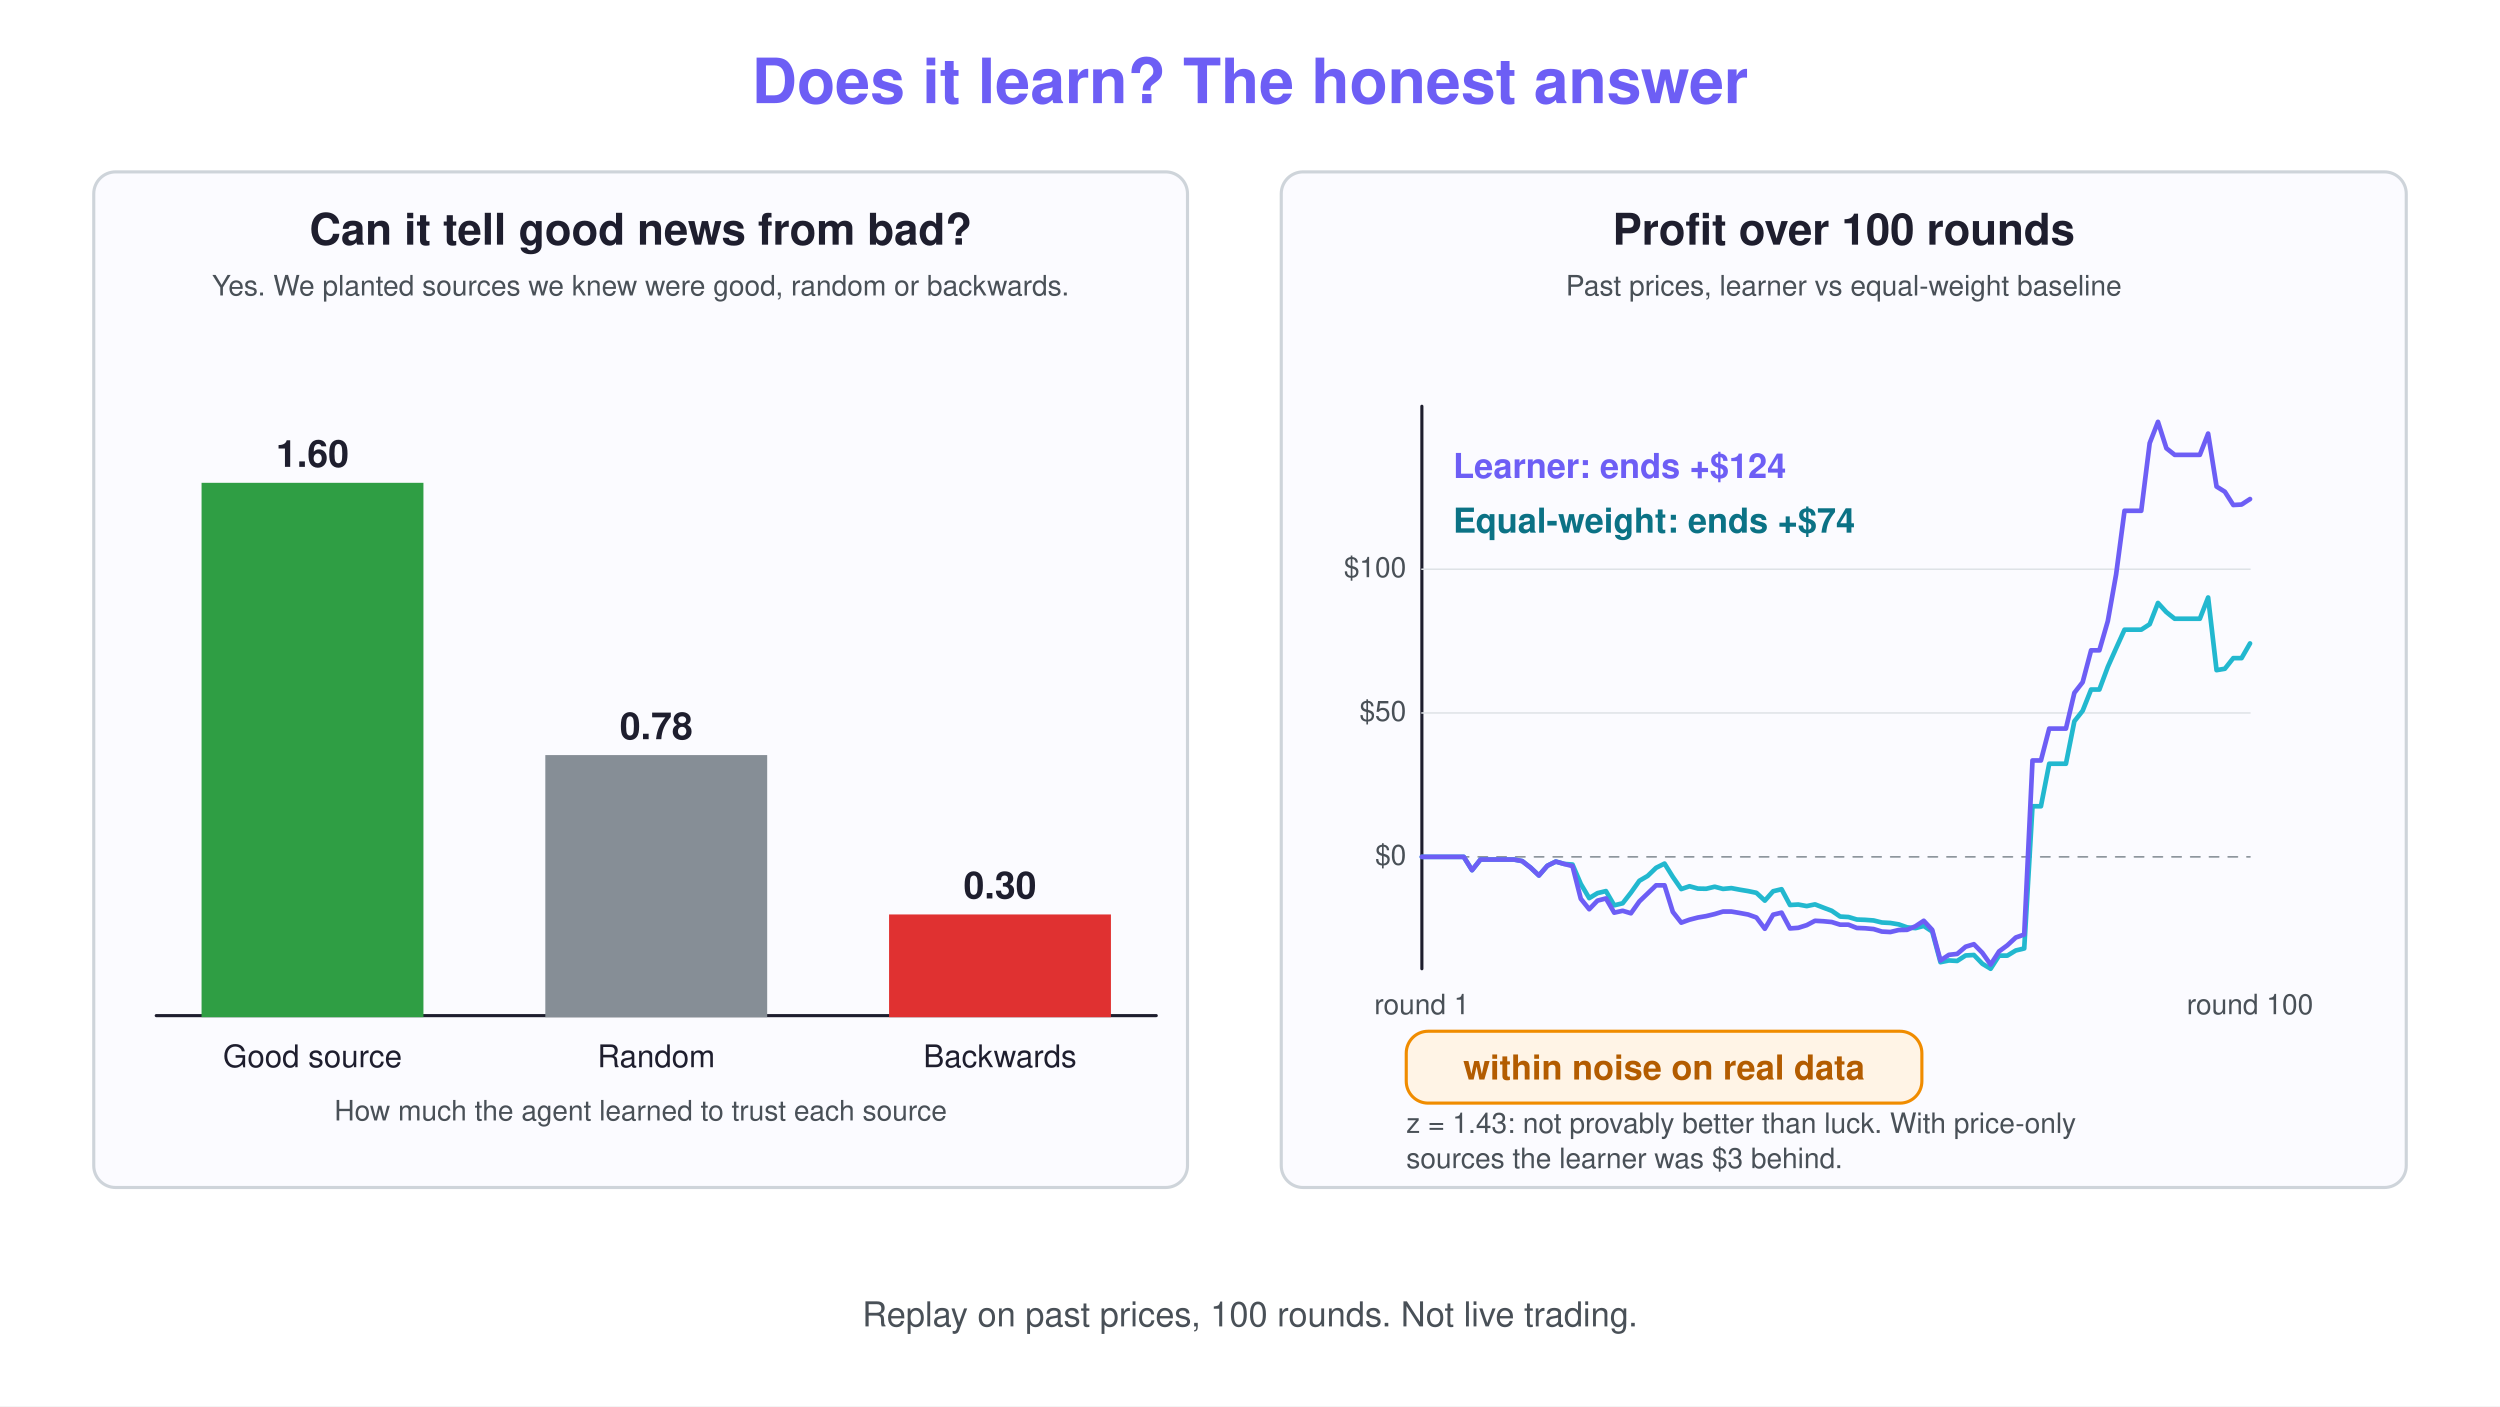
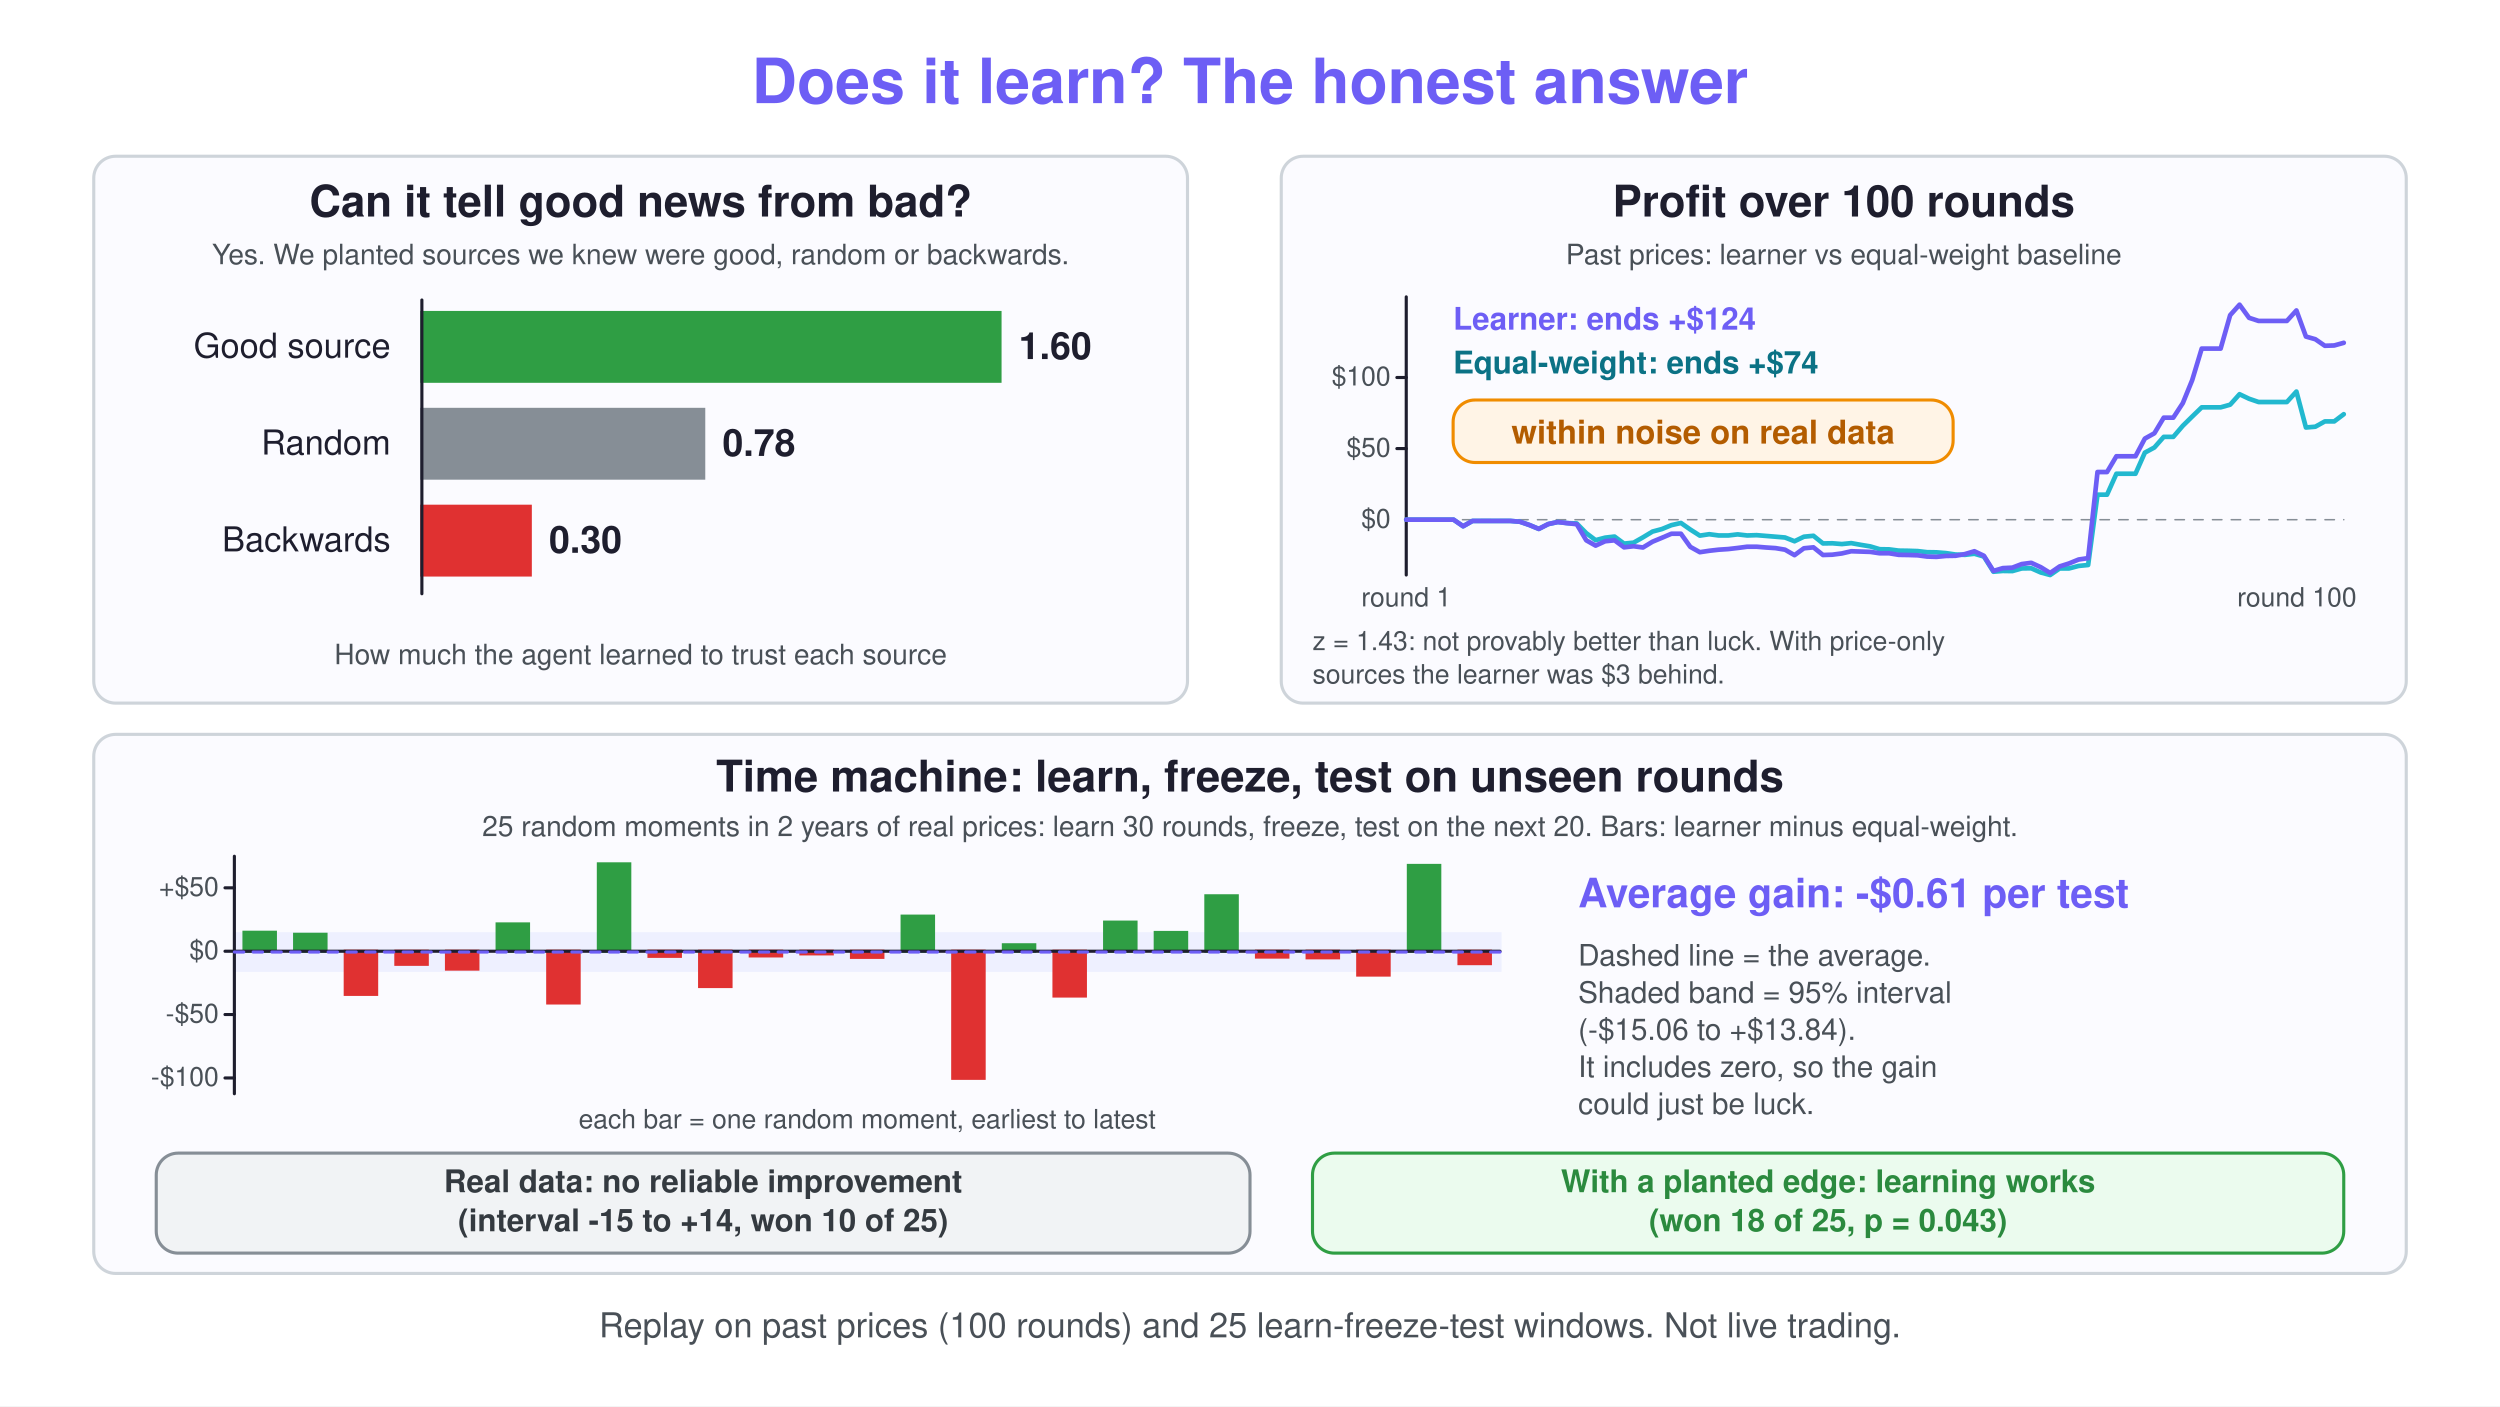
<svg xmlns="http://www.w3.org/2000/svg" width="1600" height="900" viewBox="0 0 1600 900">
  <defs />
  <rect width="1600" height="900" fill="#ffffff" />
  <text x="800" y="66.0" font-family="Helvetica Neue, Helvetica, Arial, sans-serif" font-size="40" font-weight="700" fill="#6d5ef5" text-anchor="middle">Does it learn? The honest answer</text>
-   <rect x="60" y="110" width="700" height="650" rx="14" fill="#fbfbff" stroke="#ced4da" stroke-width="2" />
-   <text x="410" y="156.6" font-family="Helvetica Neue, Helvetica, Arial, sans-serif" font-size="28" font-weight="700" fill="#1e1e2e" text-anchor="middle">Can it tell good news from bad?</text>
-   <text x="410" y="189.1" font-family="Helvetica Neue, Helvetica, Arial, sans-serif" font-size="18" font-weight="400" fill="#495057" text-anchor="middle">Yes. We planted sources we knew were good, random or backwards.</text>
-   <polyline points="100,650 740,650" fill="none" stroke="#1e1e2e" stroke-width="2" stroke-linejoin="round" stroke-linecap="round" />
-   <rect x="130" y="310" width="140" height="340" rx="0" fill="#2f9e44" stroke="#2f9e44" stroke-width="2" />
-   <text x="200" y="298.8" font-family="Helvetica Neue, Helvetica, Arial, sans-serif" font-size="24" font-weight="700" fill="#1e1e2e" text-anchor="middle">1.60</text>
-   <text x="200" y="683.0" font-family="Helvetica Neue, Helvetica, Arial, sans-serif" font-size="20" font-weight="400" fill="#1e1e2e" text-anchor="middle">Good source</text>
-   <rect x="350" y="484.25" width="140" height="165.75" rx="0" fill="#868e96" stroke="#868e96" stroke-width="2" />
-   <text x="420" y="473.1" font-family="Helvetica Neue, Helvetica, Arial, sans-serif" font-size="24" font-weight="700" fill="#1e1e2e" text-anchor="middle">0.78</text>
-   <text x="420" y="683.0" font-family="Helvetica Neue, Helvetica, Arial, sans-serif" font-size="20" font-weight="400" fill="#1e1e2e" text-anchor="middle">Random</text>
-   <rect x="570" y="586.25" width="140" height="63.75" rx="0" fill="#e03131" stroke="#e03131" stroke-width="2" />
-   <text x="640" y="575.0" font-family="Helvetica Neue, Helvetica, Arial, sans-serif" font-size="24" font-weight="700" fill="#1e1e2e" text-anchor="middle">0.30</text>
-   <text x="640" y="683.0" font-family="Helvetica Neue, Helvetica, Arial, sans-serif" font-size="20" font-weight="400" fill="#1e1e2e" text-anchor="middle">Backwards</text>
-   <text x="410" y="717.1" font-family="Helvetica Neue, Helvetica, Arial, sans-serif" font-size="18" font-weight="400" fill="#495057" text-anchor="middle">How much the agent learned to trust each source</text>
-   <rect x="820" y="110" width="720" height="650" rx="14" fill="#fbfbff" stroke="#ced4da" stroke-width="2" />
-   <text x="1180" y="156.6" font-family="Helvetica Neue, Helvetica, Arial, sans-serif" font-size="28" font-weight="700" fill="#1e1e2e" text-anchor="middle">Profit over 100 rounds</text>
-   <text x="1180" y="189.1" font-family="Helvetica Neue, Helvetica, Arial, sans-serif" font-size="18" font-weight="400" fill="#495057" text-anchor="middle">Past prices, learner vs equal-weight baseline</text>
-   <polyline points="910,260 910,620" fill="none" stroke="#1e1e2e" stroke-width="2" stroke-linejoin="round" stroke-linecap="round" />
-   <polyline points="910,548.4 1440,548.4" fill="none" stroke="#868e96" stroke-width="1" stroke-linejoin="round" stroke-linecap="round" stroke-dasharray="6 6" />
-   <text x="900" y="553.5" font-family="Helvetica Neue, Helvetica, Arial, sans-serif" font-size="18" font-weight="400" fill="#495057" text-anchor="end">$0</text>
-   <polyline points="910,456.3 1440,456.3" fill="none" stroke="#dee2e6" stroke-width="1" stroke-linejoin="round" stroke-linecap="round" />
-   <text x="900" y="461.4" font-family="Helvetica Neue, Helvetica, Arial, sans-serif" font-size="18" font-weight="400" fill="#495057" text-anchor="end">$50</text>
-   <polyline points="910,364.3 1440,364.3" fill="none" stroke="#dee2e6" stroke-width="1" stroke-linejoin="round" stroke-linecap="round" />
-   <text x="900" y="369.4" font-family="Helvetica Neue, Helvetica, Arial, sans-serif" font-size="18" font-weight="400" fill="#495057" text-anchor="end">$100</text>
-   <polyline points="910,548.4 915.4,548.4 920.7,548.4 926.1,548.4 931.4,548.4 936.8,548.4 942.1,556.9 947.5,550.1 952.8,550.1 958.2,550.1 963.5,550.1 968.9,550.1 974.2,551.1 979.6,555.3 984.9,560.3 990.3,554.1 995.7,551.4 1001,552.9 1006.4,553.3 1011.7,565.7 1017.1,574.8 1022.4,571.6 1027.8,570.3 1033.1,579.4 1038.5,578.1 1043.8,571.3 1049.2,563.7 1054.5,560.6 1059.9,555.4 1065.3,552.7 1070.6,561.2 1076,569 1081.3,567.2 1086.7,568.7 1092,568.8 1097.4,567.5 1102.7,568.9 1108.1,568.4 1113.4,569.4 1118.8,570.3 1124.1,571.4 1129.5,576.4 1134.8,570.4 1140.2,569.1 1145.6,579.2 1150.9,578.9 1156.3,579.9 1161.6,578.8 1167,580.9 1172.3,582.9 1177.7,586.6 1183,586.9 1188.4,588.5 1193.7,588.7 1199.1,589.1 1204.4,590.4 1209.8,590.7 1215.2,591.6 1220.5,593.5 1225.9,594 1231.2,592.6 1236.6,596.2 1241.9,615.8 1247.3,614.7 1252.6,615 1258,611.5 1263.3,611.2 1268.7,616.8 1274,620 1279.4,611.6 1284.7,611.6 1290.1,608.3 1295.5,607 1300.8,516 1306.2,516 1311.5,488.8 1316.9,488.8 1322.2,488.8 1327.6,461.6 1332.9,454.9 1338.3,441.3 1343.6,441.3 1349,426.8 1354.3,414.9 1359.7,403 1365.1,403 1370.4,403 1375.8,399.5 1381.1,385.9 1386.5,391.8 1391.8,396 1397.2,396 1402.5,396 1407.9,396 1413.2,382.4 1418.6,428.9 1423.9,428 1429.3,421.2 1434.6,421.2 1440,411.8" fill="none" stroke="#22b8cf" stroke-width="3" stroke-linejoin="round" stroke-linecap="round" />
-   <polyline points="910,548.4 915.4,548.4 920.7,548.4 926.1,548.4 931.4,548.4 936.8,548.4 942.1,556.9 947.5,550.1 952.8,550.1 958.2,550.1 963.5,550.1 968.9,550.1 974.2,551.1 979.6,555.3 984.9,560.3 990.3,554.1 995.7,551.4 1001,552.9 1006.4,554.3 1011.7,575.2 1017.1,581.9 1022.4,576.4 1027.8,575 1033.1,584.1 1038.5,582.9 1043.8,584.5 1049.2,576.9 1054.5,571.8 1059.9,566.6 1065.3,566.6 1070.6,583.6 1076,590.5 1081.3,588.6 1086.7,587.2 1092,586.3 1097.4,585 1102.7,583.4 1108.1,583.4 1113.4,584.3 1118.8,585.3 1124.1,587.2 1129.5,594.4 1134.8,585.4 1140.2,584.1 1145.6,594.2 1150.9,593.8 1156.3,592.1 1161.6,589.3 1167,589.6 1172.3,590.1 1177.7,591.8 1183,591.8 1188.4,593.9 1193.7,594.1 1199.1,594.6 1204.4,596.2 1209.8,596.5 1215.2,595.2 1220.5,595.1 1225.9,592.8 1231.2,589.3 1236.6,595.1 1241.9,614.7 1247.3,611.1 1252.6,610.5 1258,605.9 1263.3,604.3 1268.7,609.8 1274,617.3 1279.4,608.9 1284.7,605 1290.1,600 1295.5,598.1 1300.8,486.7 1306.2,486.7 1311.5,466.3 1316.9,466.3 1322.2,466.3 1327.6,443.4 1332.9,436.6 1338.3,416.2 1343.6,416.2 1349,397.5 1354.3,367.7 1359.7,326.9 1365.1,326.9 1370.4,326.9 1375.8,283.6 1381.1,270 1386.5,286.9 1391.8,291.1 1397.2,291.1 1402.5,291.1 1407.9,291.1 1413.2,277.5 1418.6,311.4 1423.9,314.7 1429.3,323.2 1434.6,322.9 1440,319.4" fill="none" stroke="#6d5ef5" stroke-width="3" stroke-linejoin="round" stroke-linecap="round" />
-   <text x="910" y="649.1" font-family="Helvetica Neue, Helvetica, Arial, sans-serif" font-size="18" font-weight="400" fill="#495057" text-anchor="middle">round 1</text>
-   <text x="1440" y="649.1" font-family="Helvetica Neue, Helvetica, Arial, sans-serif" font-size="18" font-weight="400" fill="#495057" text-anchor="middle">round 100</text>
-   <text x="930" y="305.9" font-family="Helvetica Neue, Helvetica, Arial, sans-serif" font-size="22" font-weight="700" fill="#6d5ef5" text-anchor="start">Learner: ends +$124</text>
-   <text x="930" y="340.9" font-family="Helvetica Neue, Helvetica, Arial, sans-serif" font-size="22" font-weight="700" fill="#0b7285" text-anchor="start">Equal-weight: ends +$74</text>
-   <rect x="900" y="660" width="330" height="46" rx="14" fill="#fff4e6" stroke="#f08c00" stroke-width="2" />
-   <text x="1065" y="690.9" font-family="Helvetica Neue, Helvetica, Arial, sans-serif" font-size="22" font-weight="700" fill="#b35c00" text-anchor="middle">within noise on real data</text>
-   <text x="900" y="725.1" font-family="Helvetica Neue, Helvetica, Arial, sans-serif" font-size="18" font-weight="400" fill="#495057" text-anchor="start">z = 1.43: not provably better than luck. With price-only</text>
-   <text x="900" y="747.6" font-family="Helvetica Neue, Helvetica, Arial, sans-serif" font-size="18" font-weight="400" fill="#495057" text-anchor="start">sources the learner was $3 behind.</text>
-   <text x="800" y="848.9" font-family="Helvetica Neue, Helvetica, Arial, sans-serif" font-size="22" font-weight="400" fill="#495057" text-anchor="middle">Replay on past prices, 100 rounds. Not live trading.</text>
+   <rect x="60" y="100" width="700" height="350" rx="14" fill="#fbfbff" stroke="#ced4da" stroke-width="2" />
+   <text x="410" y="138.6" font-family="Helvetica Neue, Helvetica, Arial, sans-serif" font-size="28" font-weight="700" fill="#1e1e2e" text-anchor="middle">Can it tell good news from bad?</text>
+   <text x="410" y="169.1" font-family="Helvetica Neue, Helvetica, Arial, sans-serif" font-size="18" font-weight="400" fill="#495057" text-anchor="middle">Yes. We planted sources we knew were good, random or backwards.</text>
+   <text x="250" y="228.9" font-family="Helvetica Neue, Helvetica, Arial, sans-serif" font-size="22" font-weight="400" fill="#1e1e2e" text-anchor="end">Good source</text>
+   <rect x="270" y="200" width="370" height="44" rx="0" fill="#2f9e44" stroke="#2f9e44" stroke-width="2" />
+   <text x="652" y="229.8" font-family="Helvetica Neue, Helvetica, Arial, sans-serif" font-size="24" font-weight="700" fill="#1e1e2e" text-anchor="start">1.60</text>
+   <text x="250" y="290.9" font-family="Helvetica Neue, Helvetica, Arial, sans-serif" font-size="22" font-weight="400" fill="#1e1e2e" text-anchor="end">Random</text>
+   <rect x="270" y="262" width="180.375" height="44" rx="0" fill="#868e96" stroke="#868e96" stroke-width="2" />
+   <text x="462.375" y="291.8" font-family="Helvetica Neue, Helvetica, Arial, sans-serif" font-size="24" font-weight="700" fill="#1e1e2e" text-anchor="start">0.78</text>
+   <text x="250" y="352.9" font-family="Helvetica Neue, Helvetica, Arial, sans-serif" font-size="22" font-weight="400" fill="#1e1e2e" text-anchor="end">Backwards</text>
+   <rect x="270" y="324" width="69.375" height="44" rx="0" fill="#e03131" stroke="#e03131" stroke-width="2" />
+   <text x="351.375" y="353.8" font-family="Helvetica Neue, Helvetica, Arial, sans-serif" font-size="24" font-weight="700" fill="#1e1e2e" text-anchor="start">0.30</text>
+   <polyline points="270,192 270,380" fill="none" stroke="#1e1e2e" stroke-width="2" stroke-linejoin="round" stroke-linecap="round" />
+   <text x="410" y="425.1" font-family="Helvetica Neue, Helvetica, Arial, sans-serif" font-size="18" font-weight="400" fill="#495057" text-anchor="middle">How much the agent learned to trust each source</text>
+   <rect x="820" y="100" width="720" height="350" rx="14" fill="#fbfbff" stroke="#ced4da" stroke-width="2" />
+   <text x="1180" y="138.6" font-family="Helvetica Neue, Helvetica, Arial, sans-serif" font-size="28" font-weight="700" fill="#1e1e2e" text-anchor="middle">Profit over 100 rounds</text>
+   <text x="1180" y="169.1" font-family="Helvetica Neue, Helvetica, Arial, sans-serif" font-size="18" font-weight="400" fill="#495057" text-anchor="middle">Past prices: learner vs equal-weight baseline</text>
+   <polyline points="900,190 900,368" fill="none" stroke="#1e1e2e" stroke-width="2" stroke-linejoin="round" stroke-linecap="round" />
+   <polyline points="900,332.6 1500,332.6" fill="none" stroke="#868e96" stroke-width="1" stroke-linejoin="round" stroke-linecap="round" stroke-dasharray="6 6" />
+   <text x="890" y="337.8" font-family="Helvetica Neue, Helvetica, Arial, sans-serif" font-size="17" font-weight="400" fill="#495057" text-anchor="end">$0</text>
+   <polyline points="894,287.1 900,287.1" fill="none" stroke="#1e1e2e" stroke-width="2" stroke-linejoin="round" stroke-linecap="round" />
+   <text x="890" y="292.3" font-family="Helvetica Neue, Helvetica, Arial, sans-serif" font-size="17" font-weight="400" fill="#495057" text-anchor="end">$50</text>
+   <polyline points="894,241.6 900,241.6" fill="none" stroke="#1e1e2e" stroke-width="2" stroke-linejoin="round" stroke-linecap="round" />
+   <text x="890" y="246.7" font-family="Helvetica Neue, Helvetica, Arial, sans-serif" font-size="17" font-weight="400" fill="#495057" text-anchor="end">$100</text>
+   <polyline points="900,332.6 906.1,332.6 912.1,332.6 918.2,332.6 924.2,332.6 930.3,332.6 936.4,336.8 942.4,333.4 948.5,333.4 954.5,333.4 960.6,333.4 966.7,333.4 972.7,333.9 978.8,336 984.8,338.5 990.9,335.4 997,334.1 1003,334.8 1009.1,335 1015.2,341.2 1021.2,345.7 1027.3,344.1 1033.3,343.4 1039.4,347.9 1045.5,347.3 1051.5,343.9 1057.6,340.2 1063.6,338.6 1069.7,336.1 1075.8,334.7 1081.8,338.9 1087.9,342.8 1093.9,341.9 1100,342.7 1106.1,342.7 1112.1,342 1118.2,342.7 1124.2,342.5 1130.3,343 1136.4,343.5 1142.4,344 1148.5,346.4 1154.5,343.5 1160.6,342.9 1166.7,347.8 1172.7,347.7 1178.8,348.2 1184.8,347.6 1190.9,348.7 1197,349.7 1203,351.5 1209.1,351.6 1215.2,352.4 1221.2,352.5 1227.3,352.7 1233.3,353.4 1239.4,353.5 1245.5,354 1251.5,354.9 1257.6,355.1 1263.6,354.4 1269.7,356.2 1275.8,365.9 1281.8,365.4 1287.9,365.5 1293.9,363.8 1300,363.7 1306.1,366.4 1312.1,368 1318.2,363.8 1324.2,363.8 1330.3,362.2 1336.4,361.6 1342.4,316.6 1348.5,316.6 1354.5,303.2 1360.6,303.2 1366.7,303.2 1372.7,289.7 1378.8,286.4 1384.8,279.6 1390.9,279.6 1397,272.5 1403,266.6 1409.1,260.7 1415.2,260.7 1421.2,260.7 1427.3,259 1433.3,252.3 1439.4,255.2 1445.5,257.3 1451.5,257.3 1457.6,257.3 1463.6,257.3 1469.7,250.6 1475.8,273.6 1481.8,273.1 1487.9,269.7 1493.9,269.7 1500,265.1" fill="none" stroke="#22b8cf" stroke-width="3" stroke-linejoin="round" stroke-linecap="round" />
+   <polyline points="900,332.6 906.1,332.6 912.1,332.6 918.2,332.6 924.2,332.6 930.3,332.6 936.4,336.8 942.4,333.4 948.5,333.4 954.5,333.4 960.6,333.4 966.7,333.4 972.7,333.9 978.8,336 984.8,338.5 990.9,335.4 997,334.1 1003,334.8 1009.1,335.5 1015.2,345.8 1021.2,349.2 1027.3,346.4 1033.3,345.8 1039.4,350.3 1045.5,349.6 1051.5,350.4 1057.6,346.7 1063.6,344.2 1069.7,341.6 1075.8,341.6 1081.8,350 1087.9,353.4 1093.9,352.5 1100,351.8 1106.1,351.4 1112.1,350.7 1118.2,349.9 1124.2,349.9 1130.3,350.4 1136.4,350.8 1142.4,351.8 1148.5,355.3 1154.5,350.9 1160.6,350.3 1166.7,355.2 1172.7,355 1178.8,354.2 1184.8,352.8 1190.9,353 1197,353.2 1203,354.1 1209.1,354.1 1215.2,355.1 1221.2,355.2 1227.3,355.4 1233.3,356.2 1239.4,356.4 1245.5,355.8 1251.5,355.7 1257.6,354.6 1263.6,352.8 1269.7,355.7 1275.8,365.4 1281.8,363.6 1287.9,363.3 1293.9,361 1300,360.2 1306.1,363 1312.1,366.7 1318.2,362.5 1324.2,360.6 1330.3,358.1 1336.4,357.2 1342.4,302.1 1348.5,302.1 1354.5,292 1360.6,292 1366.7,292 1372.7,280.7 1378.8,277.3 1384.8,267.3 1390.9,267.3 1397,258 1403,243.3 1409.1,223.1 1415.2,223.1 1421.2,223.1 1427.3,201.7 1433.3,195 1439.4,203.4 1445.5,205.4 1451.5,205.4 1457.6,205.4 1463.6,205.4 1469.7,198.7 1475.8,215.4 1481.8,217.1 1487.9,221.3 1493.9,221.1 1500,219.4" fill="none" stroke="#6d5ef5" stroke-width="3" stroke-linejoin="round" stroke-linecap="round" />
+   <text x="900" y="388.1" font-family="Helvetica Neue, Helvetica, Arial, sans-serif" font-size="17" font-weight="400" fill="#495057" text-anchor="middle">round 1</text>
+   <text x="1470" y="388.1" font-family="Helvetica Neue, Helvetica, Arial, sans-serif" font-size="17" font-weight="400" fill="#495057" text-anchor="middle">round 100</text>
+   <text x="930" y="211.0" font-family="Helvetica Neue, Helvetica, Arial, sans-serif" font-size="20" font-weight="700" fill="#6d5ef5" text-anchor="start">Learner: ends +$124</text>
+   <text x="930" y="239.0" font-family="Helvetica Neue, Helvetica, Arial, sans-serif" font-size="20" font-weight="700" fill="#0b7285" text-anchor="start">Equal-weight: ends +$74</text>
+   <rect x="930" y="256" width="320" height="40" rx="14" fill="#fff4e6" stroke="#f08c00" stroke-width="2" />
+   <text x="1090" y="283.9" font-family="Helvetica Neue, Helvetica, Arial, sans-serif" font-size="21" font-weight="700" fill="#b35c00" text-anchor="middle">within noise on real data</text>
+   <text x="840" y="416.1" font-family="Helvetica Neue, Helvetica, Arial, sans-serif" font-size="17" font-weight="400" fill="#495057" text-anchor="start">z = 1.43: not provably better than luck. With price-only</text>
+   <text x="840" y="437.4" font-family="Helvetica Neue, Helvetica, Arial, sans-serif" font-size="17" font-weight="400" fill="#495057" text-anchor="start">sources the learner was $3 behind.</text>
+   <rect x="60" y="470" width="1480" height="345" rx="14" fill="#fbfbff" stroke="#ced4da" stroke-width="2" />
+   <text x="800" y="506.6" font-family="Helvetica Neue, Helvetica, Arial, sans-serif" font-size="28" font-weight="700" fill="#1e1e2e" text-anchor="middle">Time machine: learn, freeze, test on unseen rounds</text>
+   <text x="800" y="535.1" font-family="Helvetica Neue, Helvetica, Arial, sans-serif" font-size="18" font-weight="400" fill="#495057" text-anchor="middle">25 random moments in 2 years of real prices: learn 30 rounds, freeze, test on the next 20. Bars: learner minus equal-weight.</text>
+   <rect x="150" y="597.552" width="810" height="23.441" rx="0" fill="#eef0ff" stroke="#eef0ff" stroke-width="2" />
+   <polyline points="144,689.9 150,689.9" fill="none" stroke="#1e1e2e" stroke-width="2" stroke-linejoin="round" stroke-linecap="round" />
+   <text x="140" y="695.0" font-family="Helvetica Neue, Helvetica, Arial, sans-serif" font-size="17" font-weight="400" fill="#495057" text-anchor="end">-$100</text>
+   <polyline points="144,649.3 150,649.3" fill="none" stroke="#1e1e2e" stroke-width="2" stroke-linejoin="round" stroke-linecap="round" />
+   <text x="140" y="654.5" font-family="Helvetica Neue, Helvetica, Arial, sans-serif" font-size="17" font-weight="400" fill="#495057" text-anchor="end">-$50</text>
+   <polyline points="144,608.8 150,608.8" fill="none" stroke="#1e1e2e" stroke-width="2" stroke-linejoin="round" stroke-linecap="round" />
+   <text x="140" y="613.9" font-family="Helvetica Neue, Helvetica, Arial, sans-serif" font-size="17" font-weight="400" fill="#495057" text-anchor="end">$0</text>
+   <polyline points="144,568.2 150,568.2" fill="none" stroke="#1e1e2e" stroke-width="2" stroke-linejoin="round" stroke-linecap="round" />
+   <text x="140" y="573.4" font-family="Helvetica Neue, Helvetica, Arial, sans-serif" font-size="17" font-weight="400" fill="#495057" text-anchor="end">+$50</text>
+   <polyline points="150,548 150,700" fill="none" stroke="#1e1e2e" stroke-width="2" stroke-linejoin="round" stroke-linecap="round" />
+   <rect x="156.156" y="596.639" width="20.088" height="12.139" rx="0" fill="#2f9e44" stroke="#2f9e44" stroke-width="2" />
+   <rect x="188.556" y="597.941" width="20.088" height="10.836" rx="0" fill="#2f9e44" stroke="#2f9e44" stroke-width="2" />
+   <rect x="220.956" y="608.778" width="20.088" height="27.618" rx="0" fill="#e03131" stroke="#e03131" stroke-width="2" />
+   <rect x="253.356" y="608.778" width="20.088" height="8.375" rx="0" fill="#e03131" stroke="#e03131" stroke-width="2" />
+   <rect x="285.756" y="608.778" width="20.088" height="11.443" rx="0" fill="#e03131" stroke="#e03131" stroke-width="2" />
+   <rect x="318.156" y="591.312" width="20.088" height="17.466" rx="0" fill="#2f9e44" stroke="#2f9e44" stroke-width="2" />
+   <rect x="350.556" y="608.778" width="20.088" height="33.12" rx="0" fill="#e03131" stroke="#e03131" stroke-width="2" />
+   <rect x="382.956" y="552.871" width="20.088" height="55.907" rx="0" fill="#2f9e44" stroke="#2f9e44" stroke-width="2" />
+   <rect x="415.356" y="608.778" width="20.088" height="3.27" rx="0" fill="#e03131" stroke="#e03131" stroke-width="2" />
+   <rect x="447.756" y="608.778" width="20.088" height="22.596" rx="0" fill="#e03131" stroke="#e03131" stroke-width="2" />
+   <rect x="480.156" y="608.778" width="20.088" height="3.007" rx="0" fill="#e03131" stroke="#e03131" stroke-width="2" />
+   <rect x="512.556" y="608.778" width="20.088" height="1.701" rx="0" fill="#e03131" stroke="#e03131" stroke-width="2" />
+   <rect x="544.956" y="608.778" width="20.088" height="3.927" rx="0" fill="#e03131" stroke="#e03131" stroke-width="2" />
+   <rect x="577.356" y="586.328" width="20.088" height="22.45" rx="0" fill="#2f9e44" stroke="#2f9e44" stroke-width="2" />
+   <rect x="609.756" y="608.778" width="20.088" height="81.339" rx="0" fill="#e03131" stroke="#e03131" stroke-width="2" />
+   <rect x="642.156" y="604.666" width="20.088" height="4.112" rx="0" fill="#2f9e44" stroke="#2f9e44" stroke-width="2" />
+   <rect x="674.556" y="608.778" width="20.088" height="28.677" rx="0" fill="#e03131" stroke="#e03131" stroke-width="2" />
+   <rect x="706.956" y="590.157" width="20.088" height="18.621" rx="0" fill="#2f9e44" stroke="#2f9e44" stroke-width="2" />
+   <rect x="739.356" y="596.779" width="20.088" height="11.998" rx="0" fill="#2f9e44" stroke="#2f9e44" stroke-width="2" />
+   <rect x="771.756" y="573.314" width="20.088" height="35.464" rx="0" fill="#2f9e44" stroke="#2f9e44" stroke-width="2" />
+   <rect x="804.156" y="608.778" width="20.088" height="3.751" rx="0" fill="#e03131" stroke="#e03131" stroke-width="2" />
+   <rect x="836.556" y="608.778" width="20.088" height="4.225" rx="0" fill="#e03131" stroke="#e03131" stroke-width="2" />
+   <rect x="868.956" y="608.778" width="20.088" height="15.264" rx="0" fill="#e03131" stroke="#e03131" stroke-width="2" />
+   <rect x="901.356" y="553.874" width="20.088" height="54.904" rx="0" fill="#2f9e44" stroke="#2f9e44" stroke-width="2" />
+   <rect x="933.756" y="608.778" width="20.088" height="7.948" rx="0" fill="#e03131" stroke="#e03131" stroke-width="2" />
+   <polyline points="150,608.8 960,608.8" fill="none" stroke="#1e1e2e" stroke-width="2" stroke-linejoin="round" stroke-linecap="round" />
+   <polyline points="150,609.3 960,609.3" fill="none" stroke="#6d5ef5" stroke-width="2" stroke-linejoin="round" stroke-linecap="round" stroke-dasharray="6 6" />
+   <text x="555" y="722.1" font-family="Helvetica Neue, Helvetica, Arial, sans-serif" font-size="17" font-weight="400" fill="#495057" text-anchor="middle">each bar = one random moment, earliest to latest</text>
+   <text x="1010" y="580.7" font-family="Helvetica Neue, Helvetica, Arial, sans-serif" font-size="26" font-weight="700" fill="#6d5ef5" text-anchor="start">Average gain: -$0.61 per test</text>
+   <text x="1010" y="618.0" font-family="Helvetica Neue, Helvetica, Arial, sans-serif" font-size="19" font-weight="400" fill="#495057" text-anchor="start">Dashed line = the average.</text>
+   <text x="1010" y="641.8" font-family="Helvetica Neue, Helvetica, Arial, sans-serif" font-size="19" font-weight="400" fill="#495057" text-anchor="start">Shaded band = 95% interval</text>
+   <text x="1010" y="665.5" font-family="Helvetica Neue, Helvetica, Arial, sans-serif" font-size="19" font-weight="400" fill="#495057" text-anchor="start">(-$15.06 to +$13.84).</text>
+   <text x="1010" y="689.3" font-family="Helvetica Neue, Helvetica, Arial, sans-serif" font-size="19" font-weight="400" fill="#495057" text-anchor="start">It includes zero, so the gain</text>
+   <text x="1010" y="713.0" font-family="Helvetica Neue, Helvetica, Arial, sans-serif" font-size="19" font-weight="400" fill="#495057" text-anchor="start">could just be luck.</text>
+   <rect x="100" y="738" width="700" height="64" rx="14" fill="#f1f3f5" stroke="#868e96" stroke-width="2" />
+   <text x="450" y="763.0" font-family="Helvetica Neue, Helvetica, Arial, sans-serif" font-size="20" font-weight="700" fill="#343a40" text-anchor="middle">Real data: no reliable improvement</text>
+   <text x="450" y="788.0" font-family="Helvetica Neue, Helvetica, Arial, sans-serif" font-size="20" font-weight="700" fill="#343a40" text-anchor="middle">(interval -15 to +14, won 10 of 25)</text>
+   <rect x="840" y="738" width="660" height="64" rx="14" fill="#ebfbee" stroke="#2f9e44" stroke-width="2" />
+   <text x="1170" y="763.0" font-family="Helvetica Neue, Helvetica, Arial, sans-serif" font-size="20" font-weight="700" fill="#2b8a3e" text-anchor="middle">With a planted edge: learning works</text>
+   <text x="1170" y="788.0" font-family="Helvetica Neue, Helvetica, Arial, sans-serif" font-size="20" font-weight="700" fill="#2b8a3e" text-anchor="middle">(won 18 of 25, p = 0.043)</text>
+   <text x="800" y="855.9" font-family="Helvetica Neue, Helvetica, Arial, sans-serif" font-size="22" font-weight="400" fill="#495057" text-anchor="middle">Replay on past prices (100 rounds) and 25 learn-freeze-test windows. Not live trading.</text>
</svg>
